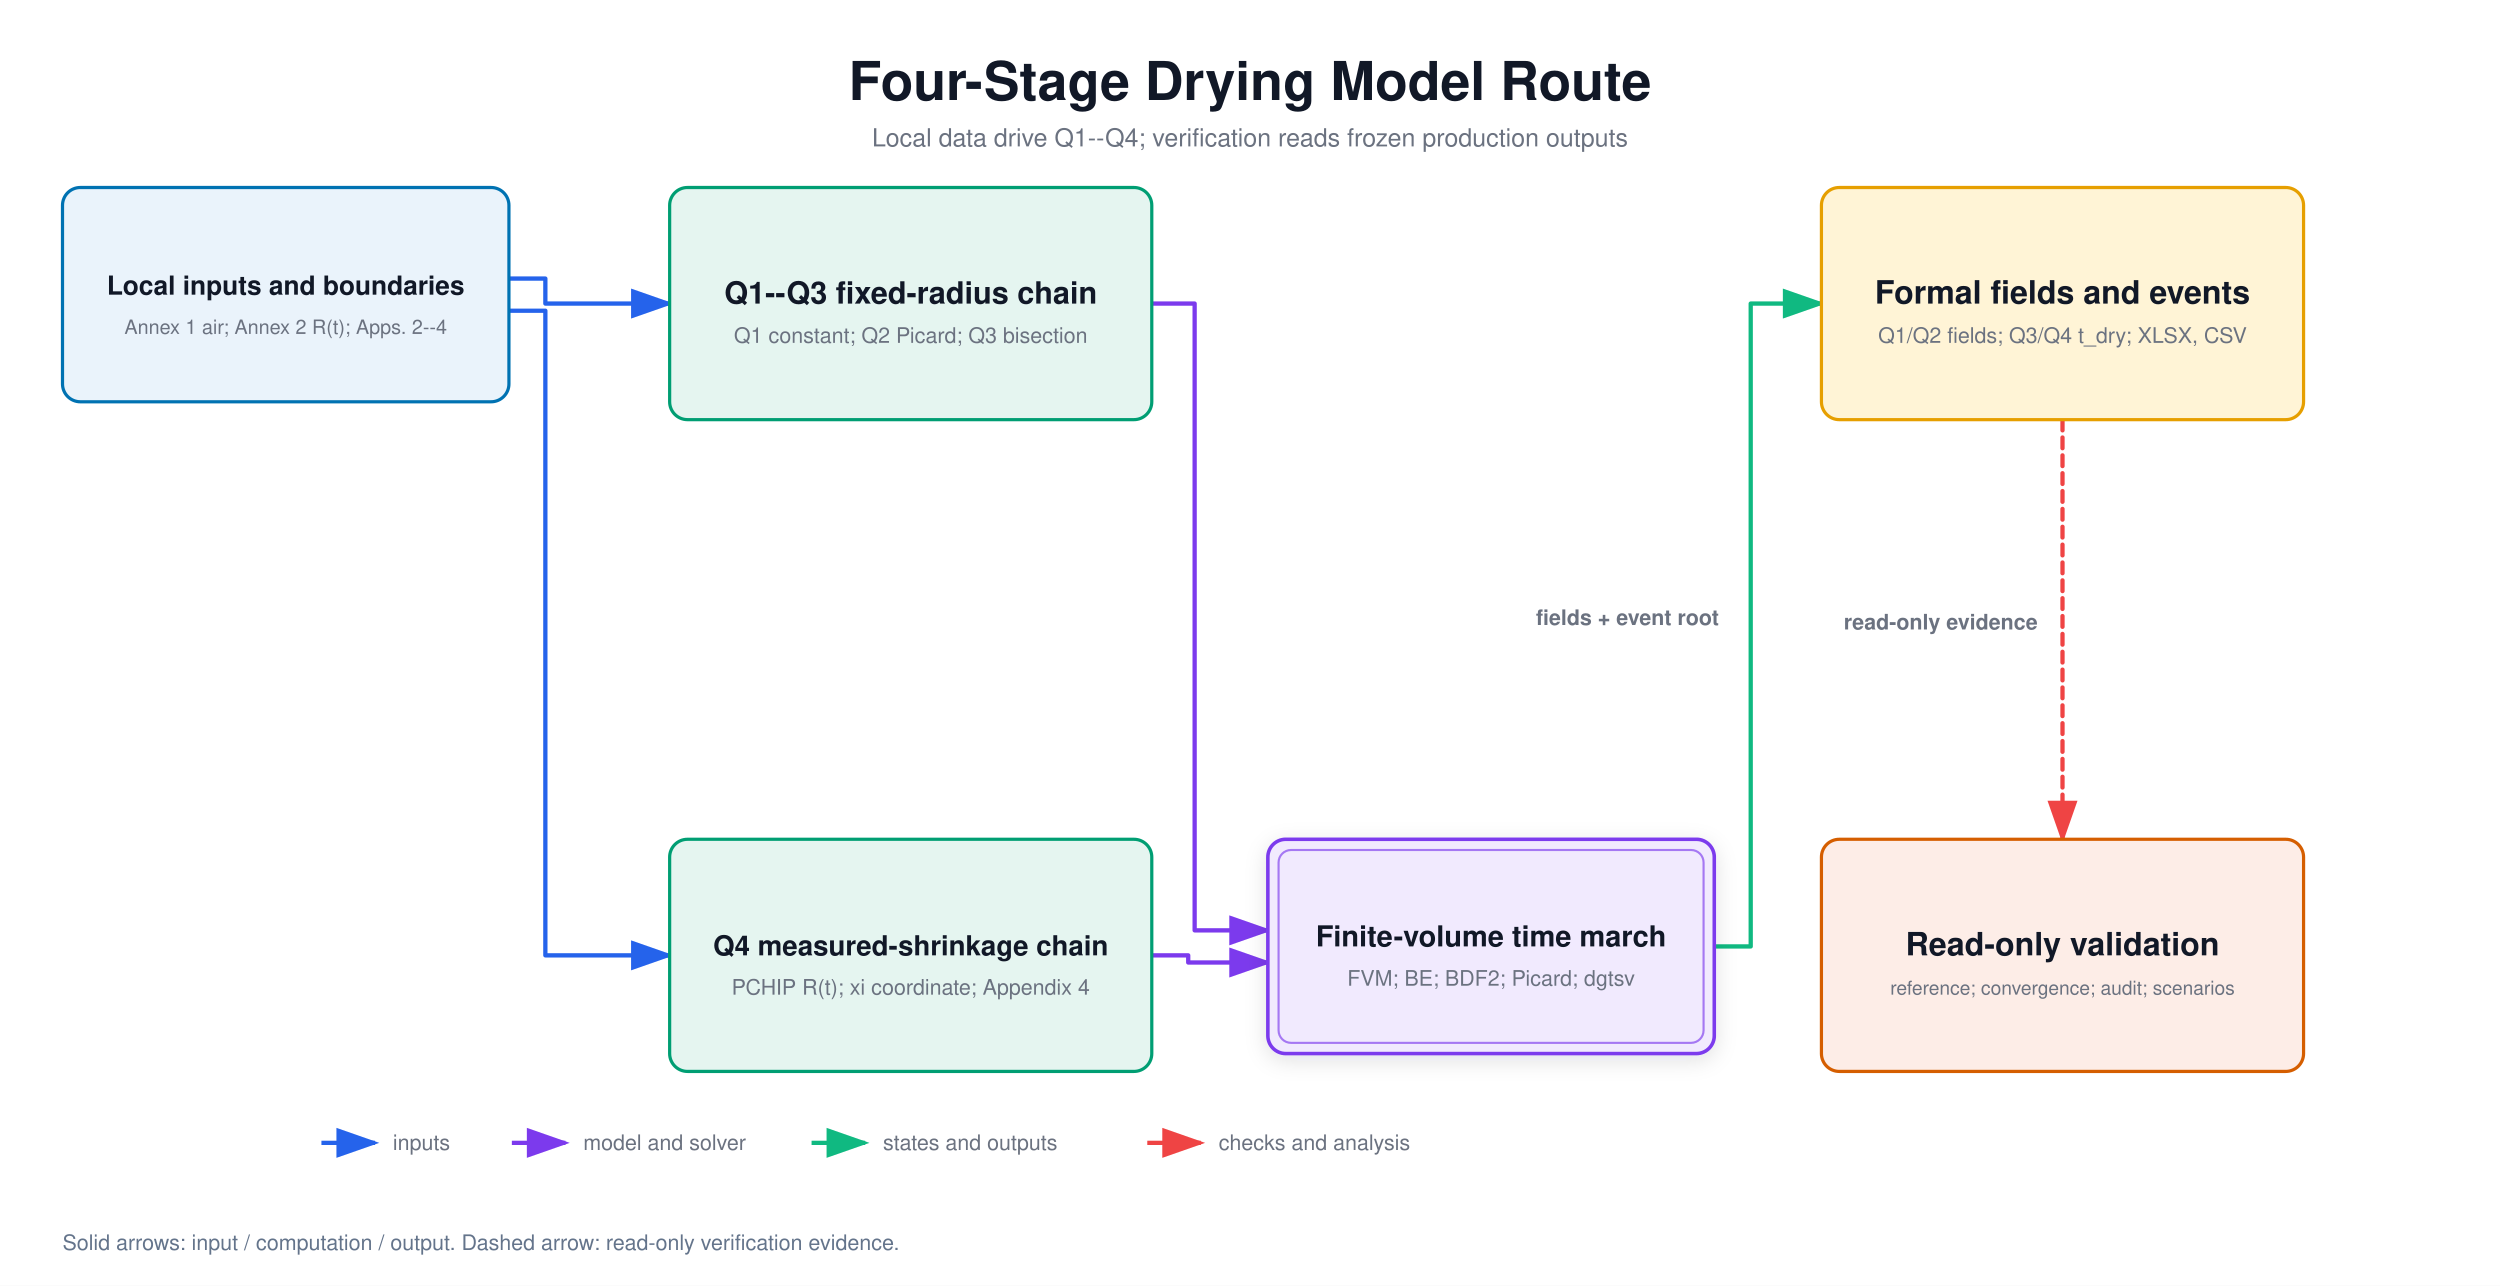
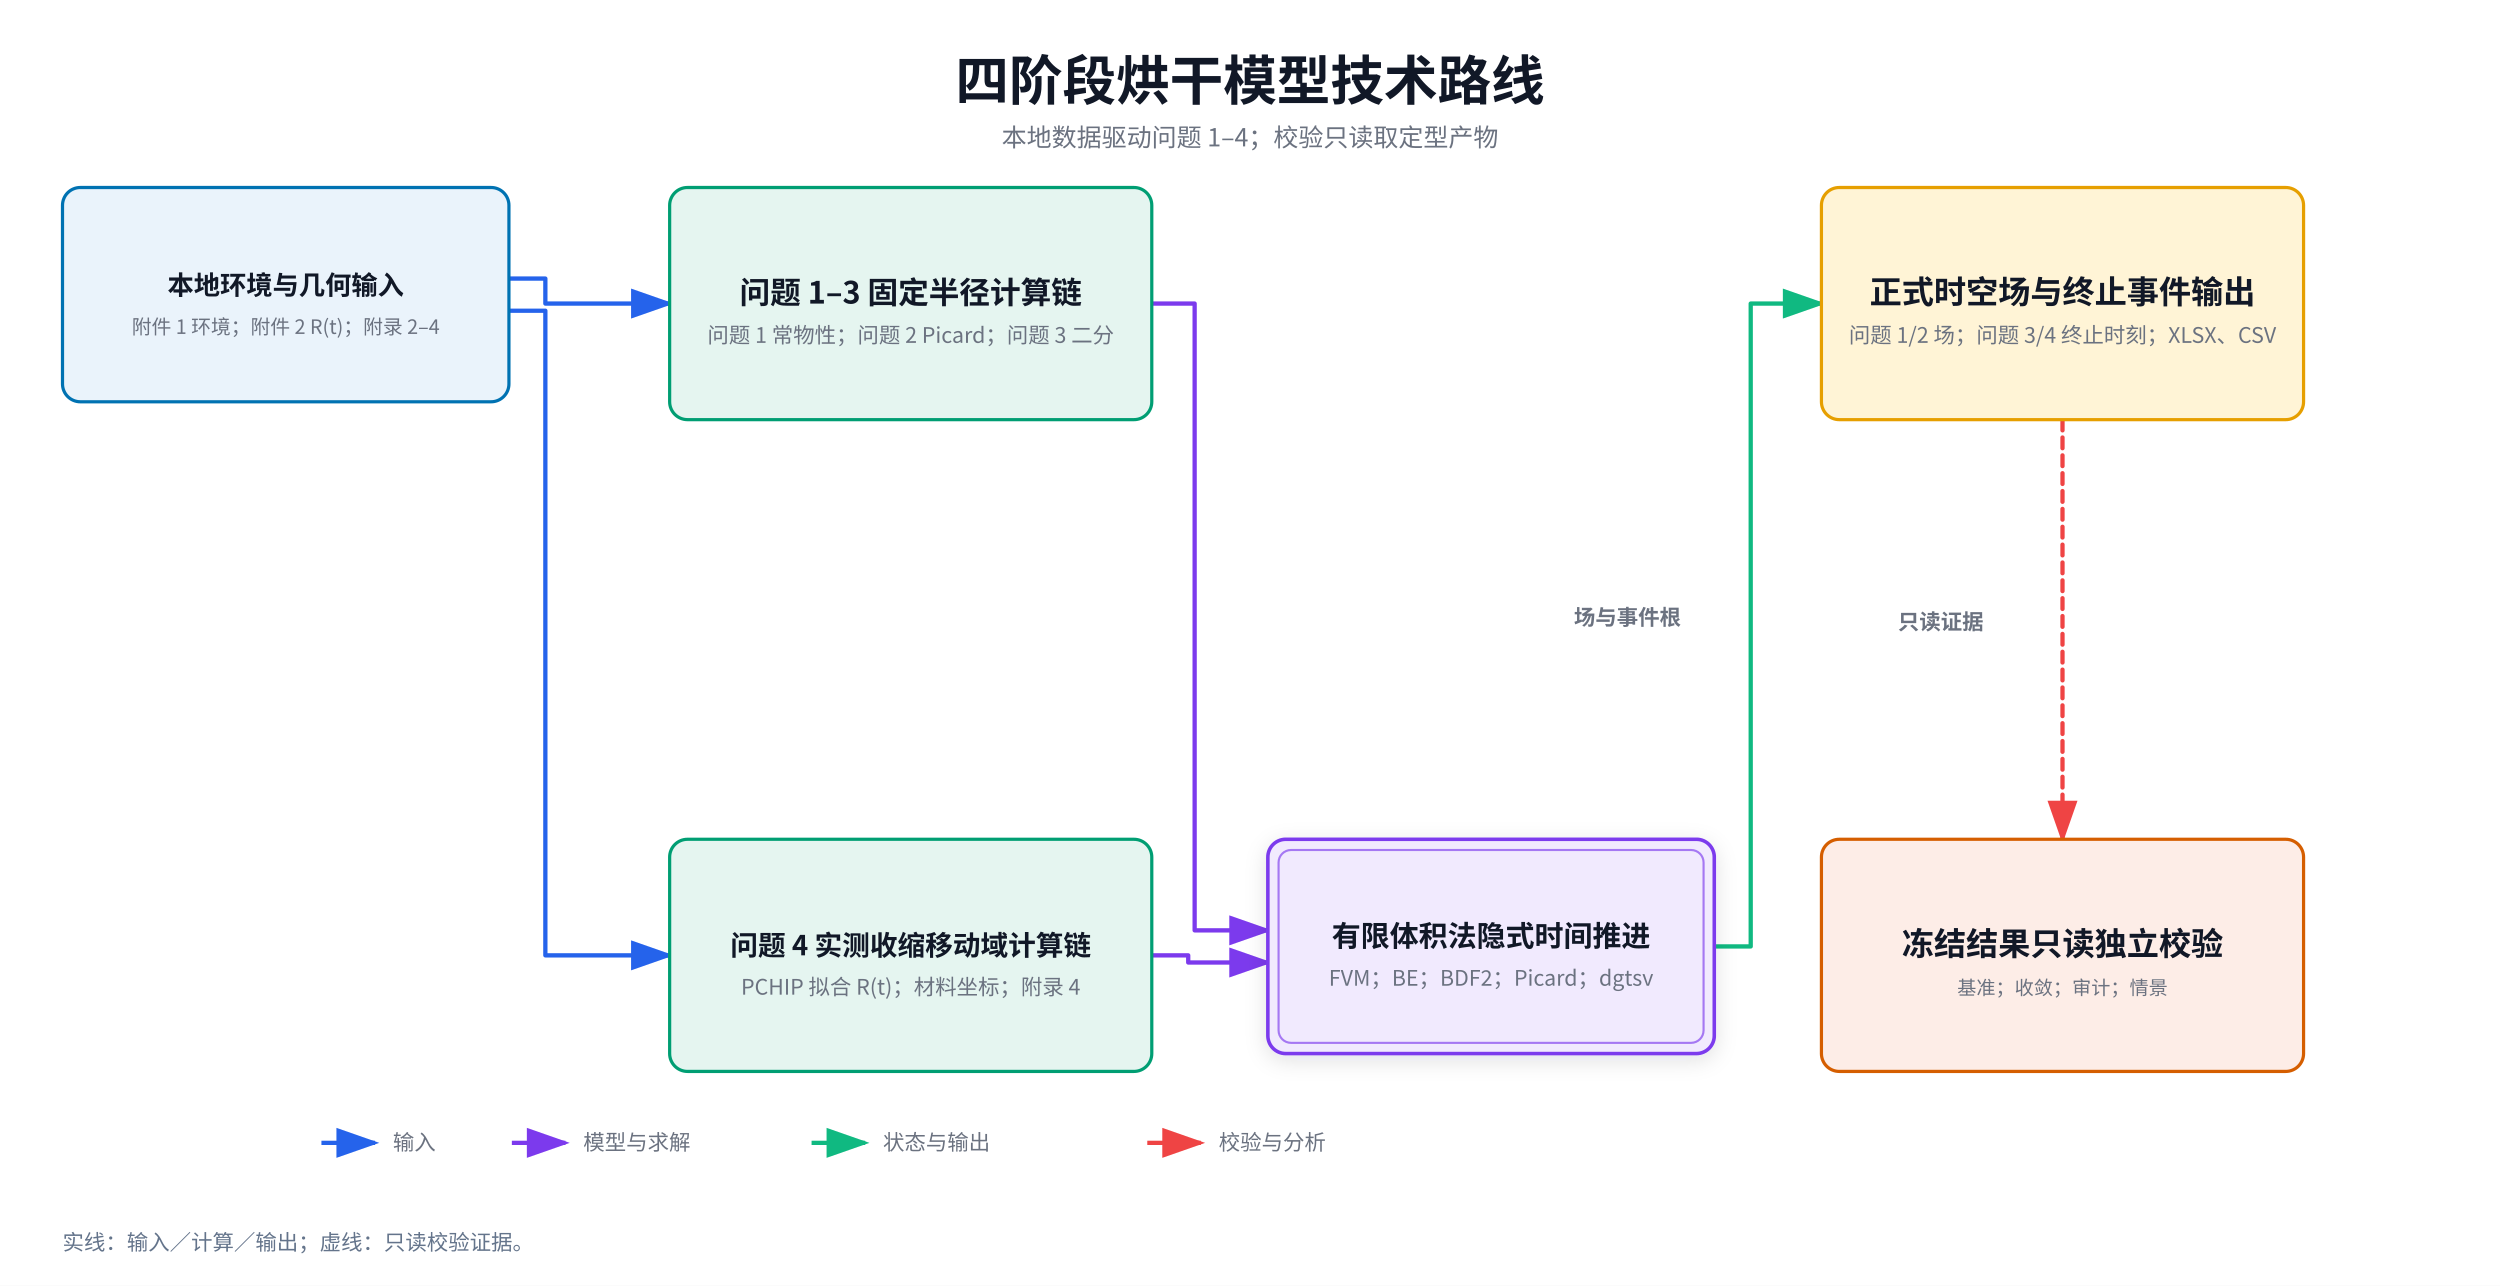
<svg xmlns="http://www.w3.org/2000/svg" viewBox="0 0 1400 720" width="1400" height="720" data-generator="fireworks-tech-graph" data-schema-version="1" data-text-metrics="heuristic-v1" data-style-id="1" data-visual-theme="Flat Icon" data-diagram-type="architecture" data-motion-scene="" data-semantic-profile="generic" data-semantic-valid="true" data-quality-profile="standard" data-max-bends-per-edge="12" data-max-total-bends="100" data-max-route-stretch="5.0" data-max-bridged-crossings="8" data-min-node-gap="0.0" data-min-container-gutter="0.0" data-min-label-clearance="2.0" data-min-segment-length="0.0">
  <defs>
    <marker id="arrowA" markerWidth="10" markerHeight="7" refX="9" refY="3.5" orient="auto">
      <polygon points="0 0, 10 3.5, 0 7" fill="#7c3aed" />
    </marker>
    <marker id="arrowB" markerWidth="10" markerHeight="7" refX="9" refY="3.5" orient="auto">
      <polygon points="0 0, 10 3.5, 0 7" fill="#10b981" />
    </marker>
    <marker id="arrowC" markerWidth="10" markerHeight="7" refX="9" refY="3.5" orient="auto">
      <polygon points="0 0, 10 3.5, 0 7" fill="#2563eb" />
    </marker>
    <marker id="arrowE" markerWidth="10" markerHeight="7" refX="9" refY="3.5" orient="auto">
      <polygon points="0 0, 10 3.5, 0 7" fill="#f97316" />
    </marker>
    <marker id="arrowF" markerWidth="10" markerHeight="7" refX="9" refY="3.5" orient="auto">
      <polygon points="0 0, 10 3.5, 0 7" fill="#7c3aed" />
    </marker>
    <marker id="arrowG" markerWidth="10" markerHeight="7" refX="9" refY="3.5" orient="auto">
      <polygon points="0 0, 10 3.5, 0 7" fill="#ef4444" />
    </marker>
    <marker id="arrowH" markerWidth="10" markerHeight="7" refX="9" refY="3.5" orient="auto">
      <polygon points="0 0, 10 3.5, 0 7" fill="#6b7280" />
    </marker>
    <filter id="shadowSoft" x="-20%" y="-20%" width="140%" height="160%">
      <feDropShadow dx="0" dy="3" stdDeviation="6" flood-color="#0f172a" flood-opacity="0.12" />
    </filter>
    <filter id="shadowGlass" x="-20%" y="-20%" width="140%" height="160%">
      <feDropShadow dx="0" dy="10" stdDeviation="16" flood-color="#020617" flood-opacity="0.28" />
    </filter>
    <style>
-     text { font-family: 'Helvetica Neue', Helvetica, Arial, 'PingFang SC', 'Noto Sans CJK SC', 'Microsoft YaHei', 'Microsoft JhengHei', 'SimHei', sans-serif; }
+     text { font-family: 'Noto Sans CJK SC', 'PingFang SC', 'Microsoft YaHei', 'Microsoft JhengHei', 'SimHei', 'Helvetica Neue', Helvetica, Arial, sans-serif; }
    .title { font-size: 30px; font-weight: 700; fill: #111827; }
    .subtitle { font-size: 14px; font-weight: 500; fill: #6b7280; }
    .section { font-size: 13px; font-weight: 700; fill: #2563eb; letter-spacing: 1.4px; }
    .section-sub { font-size: 12px; font-weight: 500; fill: #64748b; }
    .node-title { font-weight: 700; fill: #111827; }
    .node-sub { font-weight: 500; fill: #6b7280; }
    .node-type { font-size: 12px; font-weight: 700; fill: #64748b; letter-spacing: 0.08em; }
    .arrow-label { font-size: 12px; font-weight: 600; fill: #6b7280; }
    .legend { font-size: 12px; font-weight: 500; fill: #6b7280; }
    .footnote { font-size: 12px; font-weight: 500; fill: #64748b; }
    .metric-label { font-size: 8.5px; font-weight: 700; fill: #64748b; text-transform: uppercase; }
    .metric-value { font-size: 9.5px; font-weight: 700; fill: #111827; }
    </style>
  </defs>
  <rect data-graph-role="background" width="1400.0" height="720.0" fill="#ffffff" />
-   <text x="700.0" y="56" text-anchor="middle" class="title">Four-Stage Drying Model Route</text>
-   <text x="700.0" y="82" text-anchor="middle" class="subtitle">Local data drive Q1--Q4; verification reads frozen production outputs</text>
+   <text x="700.0" y="56" text-anchor="middle" class="title">四阶段烘干模型技术路线</text>
+   <text x="700.0" y="82" text-anchor="middle" class="subtitle">本地数据驱动问题 1–4；校验只读取定型产物</text>
  <path id="a1" data-graph-role="edge" data-edge-id="a1" data-source="input" data-target="fixed" data-edge-kind="flow" data-topic-id="" data-flow="read" data-motion-role="" data-motion-stage="" data-motion-order="" data-protocol="" data-via="" data-critical-path-id="" data-critical-hop="" data-critical-hops="" data-critical="false" data-bends="2" data-route-stretch="1.0" data-bridges="" d="M 285,156 L 305.4,156 L 305.4,170 L 375,170" fill="none" stroke="#2563eb" stroke-width="2.4" stroke-linecap="round" stroke-linejoin="round" marker-end="url(#arrowC)" />
  <path id="a2" data-graph-role="edge" data-edge-id="a2" data-source="input" data-target="shrink" data-edge-kind="flow" data-topic-id="" data-flow="read" data-motion-role="" data-motion-stage="" data-motion-order="" data-protocol="" data-via="" data-critical-path-id="" data-critical-hop="" data-critical-hops="" data-critical="false" data-bends="2" data-route-stretch="1.0" data-bridges="" d="M 285,174 L 305.4,174 L 305.4,535 L 375,535" fill="none" stroke="#2563eb" stroke-width="2.4" stroke-linecap="round" stroke-linejoin="round" marker-end="url(#arrowC)" />
  <path id="a3" data-graph-role="edge" data-edge-id="a3" data-source="fixed" data-target="solver" data-edge-kind="flow" data-topic-id="" data-flow="control" data-motion-role="" data-motion-stage="" data-motion-order="" data-protocol="" data-via="" data-critical-path-id="" data-critical-hop="" data-critical-hops="" data-critical="false" data-bends="2" data-route-stretch="1.0" data-bridges="" d="M 645,170 L 669,170 L 669,521 L 710,521" fill="none" stroke="#7c3aed" stroke-width="2.4" stroke-linecap="round" stroke-linejoin="round" marker-end="url(#arrowA)" />
  <path id="a4" data-graph-role="edge" data-edge-id="a4" data-source="shrink" data-target="solver" data-edge-kind="flow" data-topic-id="" data-flow="control" data-motion-role="" data-motion-stage="" data-motion-order="" data-protocol="" data-via="" data-critical-path-id="" data-critical-hop="" data-critical-hops="" data-critical="false" data-bends="2" data-route-stretch="1.0" data-bridges="" d="M 645,535 L 665.4,535 L 665.4,539 L 710,539" fill="none" stroke="#7c3aed" stroke-width="2.4" stroke-linecap="round" stroke-linejoin="round" marker-end="url(#arrowA)" />
  <path id="a5" data-graph-role="edge" data-edge-id="a5" data-source="solver" data-target="output" data-edge-kind="flow" data-topic-id="" data-flow="write" data-motion-role="" data-motion-stage="" data-motion-order="" data-protocol="" data-via="" data-critical-path-id="" data-critical-hop="" data-critical-hops="" data-critical="false" data-bends="2" data-route-stretch="1.0" data-bridges="" d="M 960,530 L 980.4,530 L 980.4,170 L 1020,170" fill="none" stroke="#10b981" stroke-width="2.4" stroke-linecap="round" stroke-linejoin="round" marker-end="url(#arrowB)" />
  <path id="a6" data-graph-role="edge" data-edge-id="a6" data-source="output" data-target="analysis" data-edge-kind="flow" data-topic-id="" data-flow="feedback" data-motion-role="" data-motion-stage="" data-motion-order="" data-protocol="" data-via="" data-critical-path-id="" data-critical-hop="" data-critical-hops="" data-critical="false" data-bends="0" data-route-stretch="1.0" data-bridges="" d="M 1155,235 L 1155,470" fill="none" stroke="#ef4444" stroke-width="2.4" stroke-linecap="round" stroke-linejoin="round" marker-end="url(#arrowG)" stroke-dasharray="6,4" />
  <g id="node-input" data-graph-role="node" data-node-id="input" data-semantic-role="rect" data-motion-role="" data-motion-stage="" data-motion-order="" data-parent="" data-deployment-id="" data-topic-id="" data-span-id="" data-station-order="" data-status="" data-start-ms="" data-duration-ms="" data-parent-span="" data-graph-bounds="35,105,285,225">
    <rect x="35.0" y="105.0" width="250.0" height="120.0" rx="10.0" fill="#EAF3FB" stroke="#0072B2" stroke-width="1.8" />
-     <text data-text-role="title" data-full-text="Local inputs and boundaries" data-text-max-width="226.0" x="160.0" y="165.0" text-anchor="middle" class="node-title" font-size="14.71">Local inputs and boundaries</text>
-     <text data-text-role="subtitle" data-full-text="Annex 1 air; Annex 2 R(t); Apps. 2--4" data-text-max-width="226.0" x="160.0" y="187.0" text-anchor="middle" class="node-sub" font-size="11.08">Annex 1 air; Annex 2 R(t); Apps. 2--4</text>
+     <text data-text-role="title" data-full-text="本地环境与几何输入" data-text-max-width="226.0" x="160.0" y="165.0" text-anchor="middle" class="node-title" font-size="14.71">本地环境与几何输入</text>
+     <text data-text-role="subtitle" data-full-text="附件 1 环境；附件 2 R(t)；附录 2–4" data-text-max-width="226.0" x="160.0" y="187.0" text-anchor="middle" class="node-sub" font-size="11.08">附件 1 环境；附件 2 R(t)；附录 2–4</text>
  </g>
  <g id="node-fixed" data-graph-role="node" data-node-id="fixed" data-semantic-role="rect" data-motion-role="" data-motion-stage="" data-motion-order="" data-parent="" data-deployment-id="" data-topic-id="" data-span-id="" data-station-order="" data-status="" data-start-ms="" data-duration-ms="" data-parent-span="" data-graph-bounds="375,105,645,235">
    <rect x="375.0" y="105.0" width="270.0" height="130.0" rx="10.0" fill="#E5F5F0" stroke="#009E73" stroke-width="1.8" />
-     <text data-text-role="title" data-full-text="Q1--Q3 fixed-radius chain" data-text-max-width="246.0" x="510.0" y="170.0" text-anchor="middle" class="node-title" font-size="17.15">Q1--Q3 fixed-radius chain</text>
-     <text data-text-role="subtitle" data-full-text="Q1 constant; Q2 Picard; Q3 bisection" data-text-max-width="246.0" x="510.0" y="192.0" text-anchor="middle" class="node-sub" font-size="12">Q1 constant; Q2 Picard; Q3 bisection</text>
+     <text data-text-role="title" data-full-text="问题 1–3 固定半径计算链" data-text-max-width="246.0" x="510.0" y="170.0" text-anchor="middle" class="node-title" font-size="17.15">问题 1–3 固定半径计算链</text>
+     <text data-text-role="subtitle" data-full-text="问题 1 常物性；问题 2 Picard；问题 3 二分" data-text-max-width="246.0" x="510.0" y="192.0" text-anchor="middle" class="node-sub" font-size="12">问题 1 常物性；问题 2 Picard；问题 3 二分</text>
  </g>
  <g id="node-shrink" data-graph-role="node" data-node-id="shrink" data-semantic-role="rect" data-motion-role="" data-motion-stage="" data-motion-order="" data-parent="" data-deployment-id="" data-topic-id="" data-span-id="" data-station-order="" data-status="" data-start-ms="" data-duration-ms="" data-parent-span="" data-graph-bounds="375,470,645,600">
    <rect x="375.0" y="470.0" width="270.0" height="130.0" rx="10.0" fill="#E5F5F0" stroke="#009E73" stroke-width="1.8" />
-     <text data-text-role="title" data-full-text="Q4 measured-shrinkage chain" data-text-max-width="246.0" x="510.0" y="535.0" text-anchor="middle" class="node-title" font-size="15.49">Q4 measured-shrinkage chain</text>
-     <text data-text-role="subtitle" data-full-text="PCHIP R(t); xi coordinate; Appendix 4" data-text-max-width="246.0" x="510.0" y="557.0" text-anchor="middle" class="node-sub" font-size="12">PCHIP R(t); xi coordinate; Appendix 4</text>
+     <text data-text-role="title" data-full-text="问题 4 实测收缩移动域计算链" data-text-max-width="246.0" x="510.0" y="535.0" text-anchor="middle" class="node-title" font-size="15.49">问题 4 实测收缩移动域计算链</text>
+     <text data-text-role="subtitle" data-full-text="PCHIP 拟合 R(t)；材料坐标；附录 4" data-text-max-width="246.0" x="510.0" y="557.0" text-anchor="middle" class="node-sub" font-size="12">PCHIP 拟合 R(t)；材料坐标；附录 4</text>
  </g>
  <g id="node-solver" data-graph-role="node" data-node-id="solver" data-semantic-role="double_rect" data-motion-role="" data-motion-stage="" data-motion-order="" data-parent="" data-deployment-id="" data-topic-id="" data-span-id="" data-station-order="" data-status="" data-start-ms="" data-duration-ms="" data-parent-span="" data-graph-bounds="710,470,960,590">
    <rect x="710.0" y="470.0" width="250.0" height="120.0" rx="10.0" fill="#F1EAFE" stroke="#7C3AED" stroke-width="2.0" filter="url(#shadowSoft)" />
    <rect x="716.0" y="476.0" width="238.0" height="108.0" rx="7.0" fill="none" stroke="#7C3AED" stroke-width="1.2" opacity="0.65" />
-     <text data-text-role="title" data-full-text="Finite-volume time march" data-text-max-width="218.0" x="835.0" y="530.0" text-anchor="middle" class="node-title" font-size="16.22">Finite-volume time march</text>
-     <text data-text-role="subtitle" data-full-text="FVM; BE; BDF2; Picard; dgtsv" data-text-max-width="218.0" x="835.0" y="552.0" text-anchor="middle" class="node-sub" font-size="12">FVM; BE; BDF2; Picard; dgtsv</text>
+     <text data-text-role="title" data-full-text="有限体积法隐式时间推进" data-text-max-width="218.0" x="835.0" y="530.0" text-anchor="middle" class="node-title" font-size="16.22">有限体积法隐式时间推进</text>
+     <text data-text-role="subtitle" data-full-text="FVM；BE；BDF2；Picard；dgtsv" data-text-max-width="218.0" x="835.0" y="552.0" text-anchor="middle" class="node-sub" font-size="12">FVM；BE；BDF2；Picard；dgtsv</text>
  </g>
  <g id="node-output" data-graph-role="node" data-node-id="output" data-semantic-role="rect" data-motion-role="" data-motion-stage="" data-motion-order="" data-parent="" data-deployment-id="" data-topic-id="" data-span-id="" data-station-order="" data-status="" data-start-ms="" data-duration-ms="" data-parent-span="" data-graph-bounds="1020,105,1290,235">
    <rect x="1020.0" y="105.0" width="270.0" height="130.0" rx="10.0" fill="#FFF4D6" stroke="#E69F00" stroke-width="1.8" />
-     <text data-text-role="title" data-full-text="Formal fields and events" data-text-max-width="246.0" x="1155.0" y="170.0" text-anchor="middle" class="node-title" font-size="18">Formal fields and events</text>
-     <text data-text-role="subtitle" data-full-text="Q1/Q2 fields; Q3/Q4 t_dry; XLSX, CSV" data-text-max-width="246.0" x="1155.0" y="192.0" text-anchor="middle" class="node-sub" font-size="12">Q1/Q2 fields; Q3/Q4 t_dry; XLSX, CSV</text>
+     <text data-text-role="title" data-full-text="正式时空场与终止事件输出" data-text-max-width="246.0" x="1155.0" y="170.0" text-anchor="middle" class="node-title" font-size="18">正式时空场与终止事件输出</text>
+     <text data-text-role="subtitle" data-full-text="问题 1/2 场；问题 3/4 终止时刻；XLSX、CSV" data-text-max-width="246.0" x="1155.0" y="192.0" text-anchor="middle" class="node-sub" font-size="12">问题 1/2 场；问题 3/4 终止时刻；XLSX、CSV</text>
  </g>
  <g id="node-analysis" data-graph-role="node" data-node-id="analysis" data-semantic-role="rect" data-motion-role="" data-motion-stage="" data-motion-order="" data-parent="" data-deployment-id="" data-topic-id="" data-span-id="" data-station-order="" data-status="" data-start-ms="" data-duration-ms="" data-parent-span="" data-graph-bounds="1020,470,1290,600">
    <rect x="1020.0" y="470.0" width="270.0" height="130.0" rx="10.0" fill="#FDEDE7" stroke="#D55E00" stroke-width="1.8" />
-     <text data-text-role="title" data-full-text="Read-only validation" data-text-max-width="246.0" x="1155.0" y="535.0" text-anchor="middle" class="node-title" font-size="18">Read-only validation</text>
-     <text data-text-role="subtitle" data-full-text="reference; convergence; audit; scenarios" data-text-max-width="246.0" x="1155.0" y="557.0" text-anchor="middle" class="node-sub" font-size="10.72">reference; convergence; audit; scenarios</text>
+     <text data-text-role="title" data-full-text="冻结结果只读独立校验" data-text-max-width="246.0" x="1155.0" y="535.0" text-anchor="middle" class="node-title" font-size="18">冻结结果只读独立校验</text>
+     <text data-text-role="subtitle" data-full-text="基准；收敛；审计；情景" data-text-max-width="246.0" x="1155.0" y="557.0" text-anchor="middle" class="node-sub" font-size="10.72">基准；收敛；审计；情景</text>
  </g>
  <g id="a5-label" data-graph-role="label" data-owner="a5" data-graph-bounds="845.32,336,977.4,356">
    <rect x="845.32" y="336.0" width="132.08" height="20" rx="6" fill="#ffffff" opacity="0.94" />
-     <text x="911.36" y="350.0" text-anchor="middle" class="arrow-label">fields + event root</text>
+     <text x="911.36" y="350.0" text-anchor="middle" class="arrow-label">场与事件根</text>
  </g>
  <g id="a6-label" data-graph-role="label" data-owner="a6" data-graph-bounds="1021.6,338.5,1152,358.5">
    <rect x="1021.6" y="338.5" width="130.4" height="20" rx="6" fill="#ffffff" opacity="0.94" />
-     <text x="1086.8" y="352.5" text-anchor="middle" class="arrow-label">read-only evidence</text>
+     <text x="1086.8" y="352.5" text-anchor="middle" class="arrow-label">只读证据</text>
  </g>
  <g id="legend" data-graph-role="legend">
    <rect id="legend-zone" data-graph-role="reserved" data-reserved-kind="legend" x="170" y="626" width="653.2" height="46" rx="10" fill="none" stroke="none" />
    <line data-graph-role="decoration" x1="180.0" y1="640.0" x2="210.0" y2="640.0" stroke="#2563eb" stroke-width="2.4" marker-end="url(#arrowC)" />
-     <text data-graph-role="decoration" x="220.0" y="644.0" class="legend">inputs</text>
+     <text data-graph-role="decoration" x="220.0" y="644.0" class="legend">输入</text>
    <line data-graph-role="decoration" x1="286.64" y1="640.0" x2="316.64" y2="640.0" stroke="#7c3aed" stroke-width="2.4" marker-end="url(#arrowA)" />
-     <text data-graph-role="decoration" x="326.64" y="644.0" class="legend">model and solver</text>
+     <text data-graph-role="decoration" x="326.64" y="644.0" class="legend">模型与求解</text>
    <line data-graph-role="decoration" x1="454.48" y1="640.0" x2="484.48" y2="640.0" stroke="#10b981" stroke-width="2.4" marker-end="url(#arrowB)" />
-     <text data-graph-role="decoration" x="494.48" y="644.0" class="legend">states and outputs</text>
+     <text data-graph-role="decoration" x="494.48" y="644.0" class="legend">状态与输出</text>
    <line data-graph-role="decoration" x1="642.48" y1="640.0" x2="672.48" y2="640.0" stroke="#ef4444" stroke-width="2.4" marker-end="url(#arrowG)" />
-     <text data-graph-role="decoration" x="682.48" y="644.0" class="legend">checks and analysis</text>
+     <text data-graph-role="decoration" x="682.48" y="644.0" class="legend">校验与分析</text>
  </g>
  <g id="footer" data-graph-role="reserved" data-graph-bounds="35,688,672,704">
-     <text x="35.0" y="700.0" class="footnote">Solid arrows: input / computation / output.  Dashed arrow: read-only verification evidence.</text>
+     <text x="35.0" y="700.0" class="footnote">实线：输入／计算／输出；虚线：只读校验证据。</text>
  </g>
</svg>
